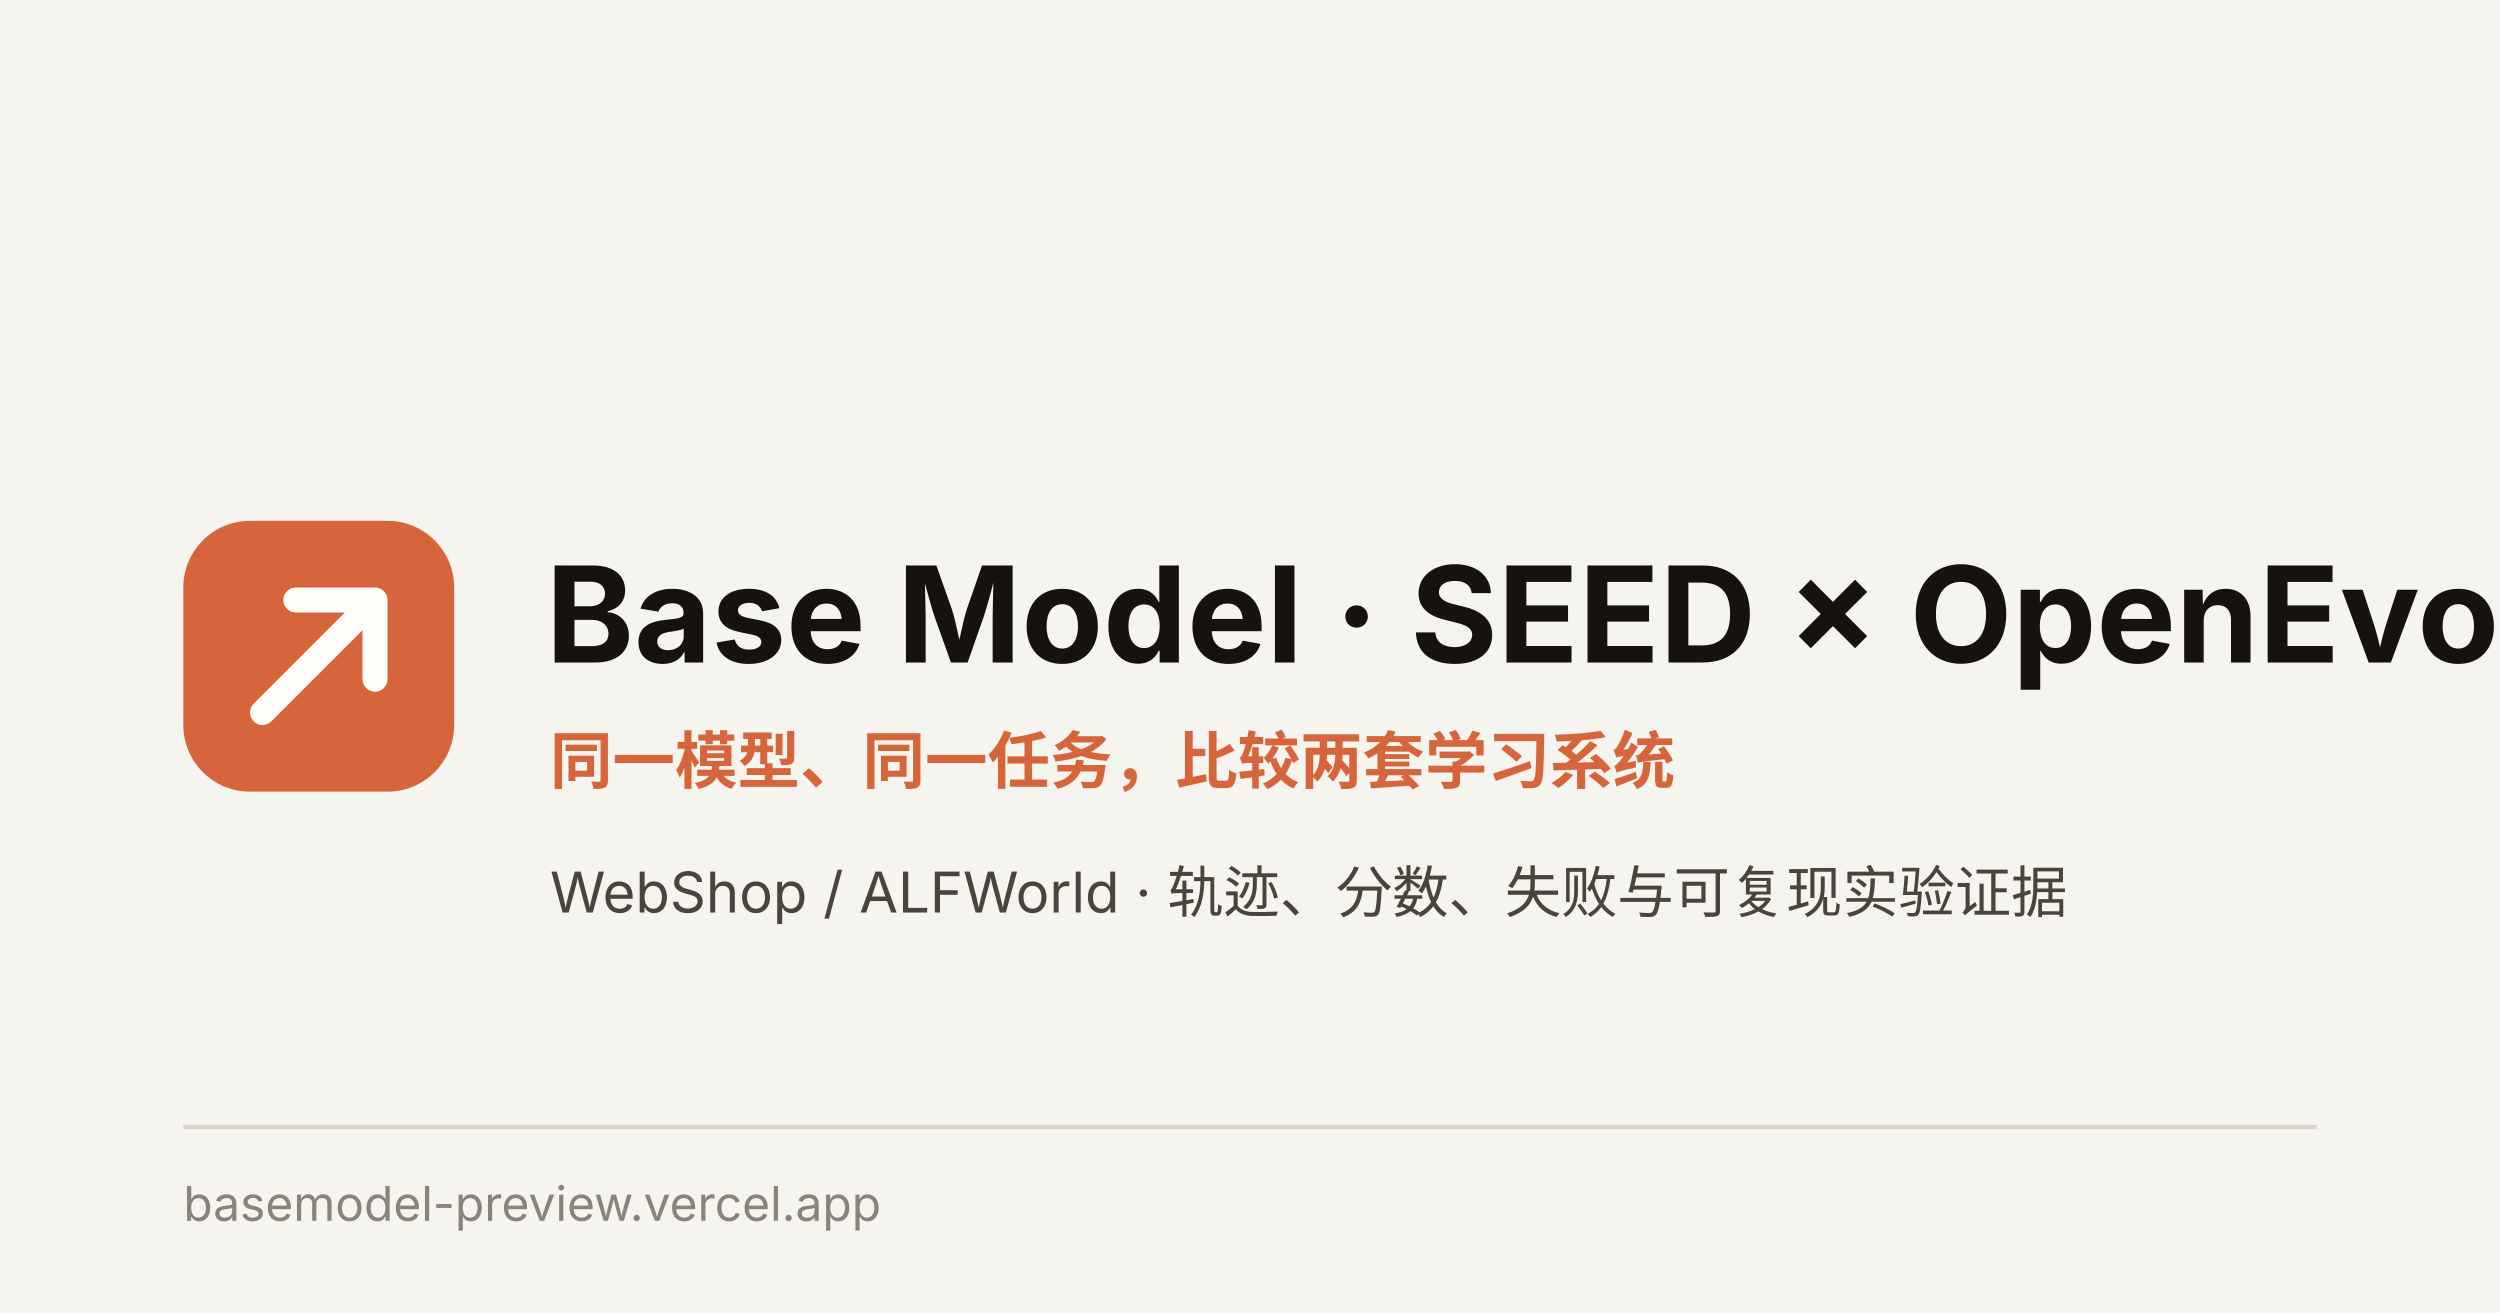
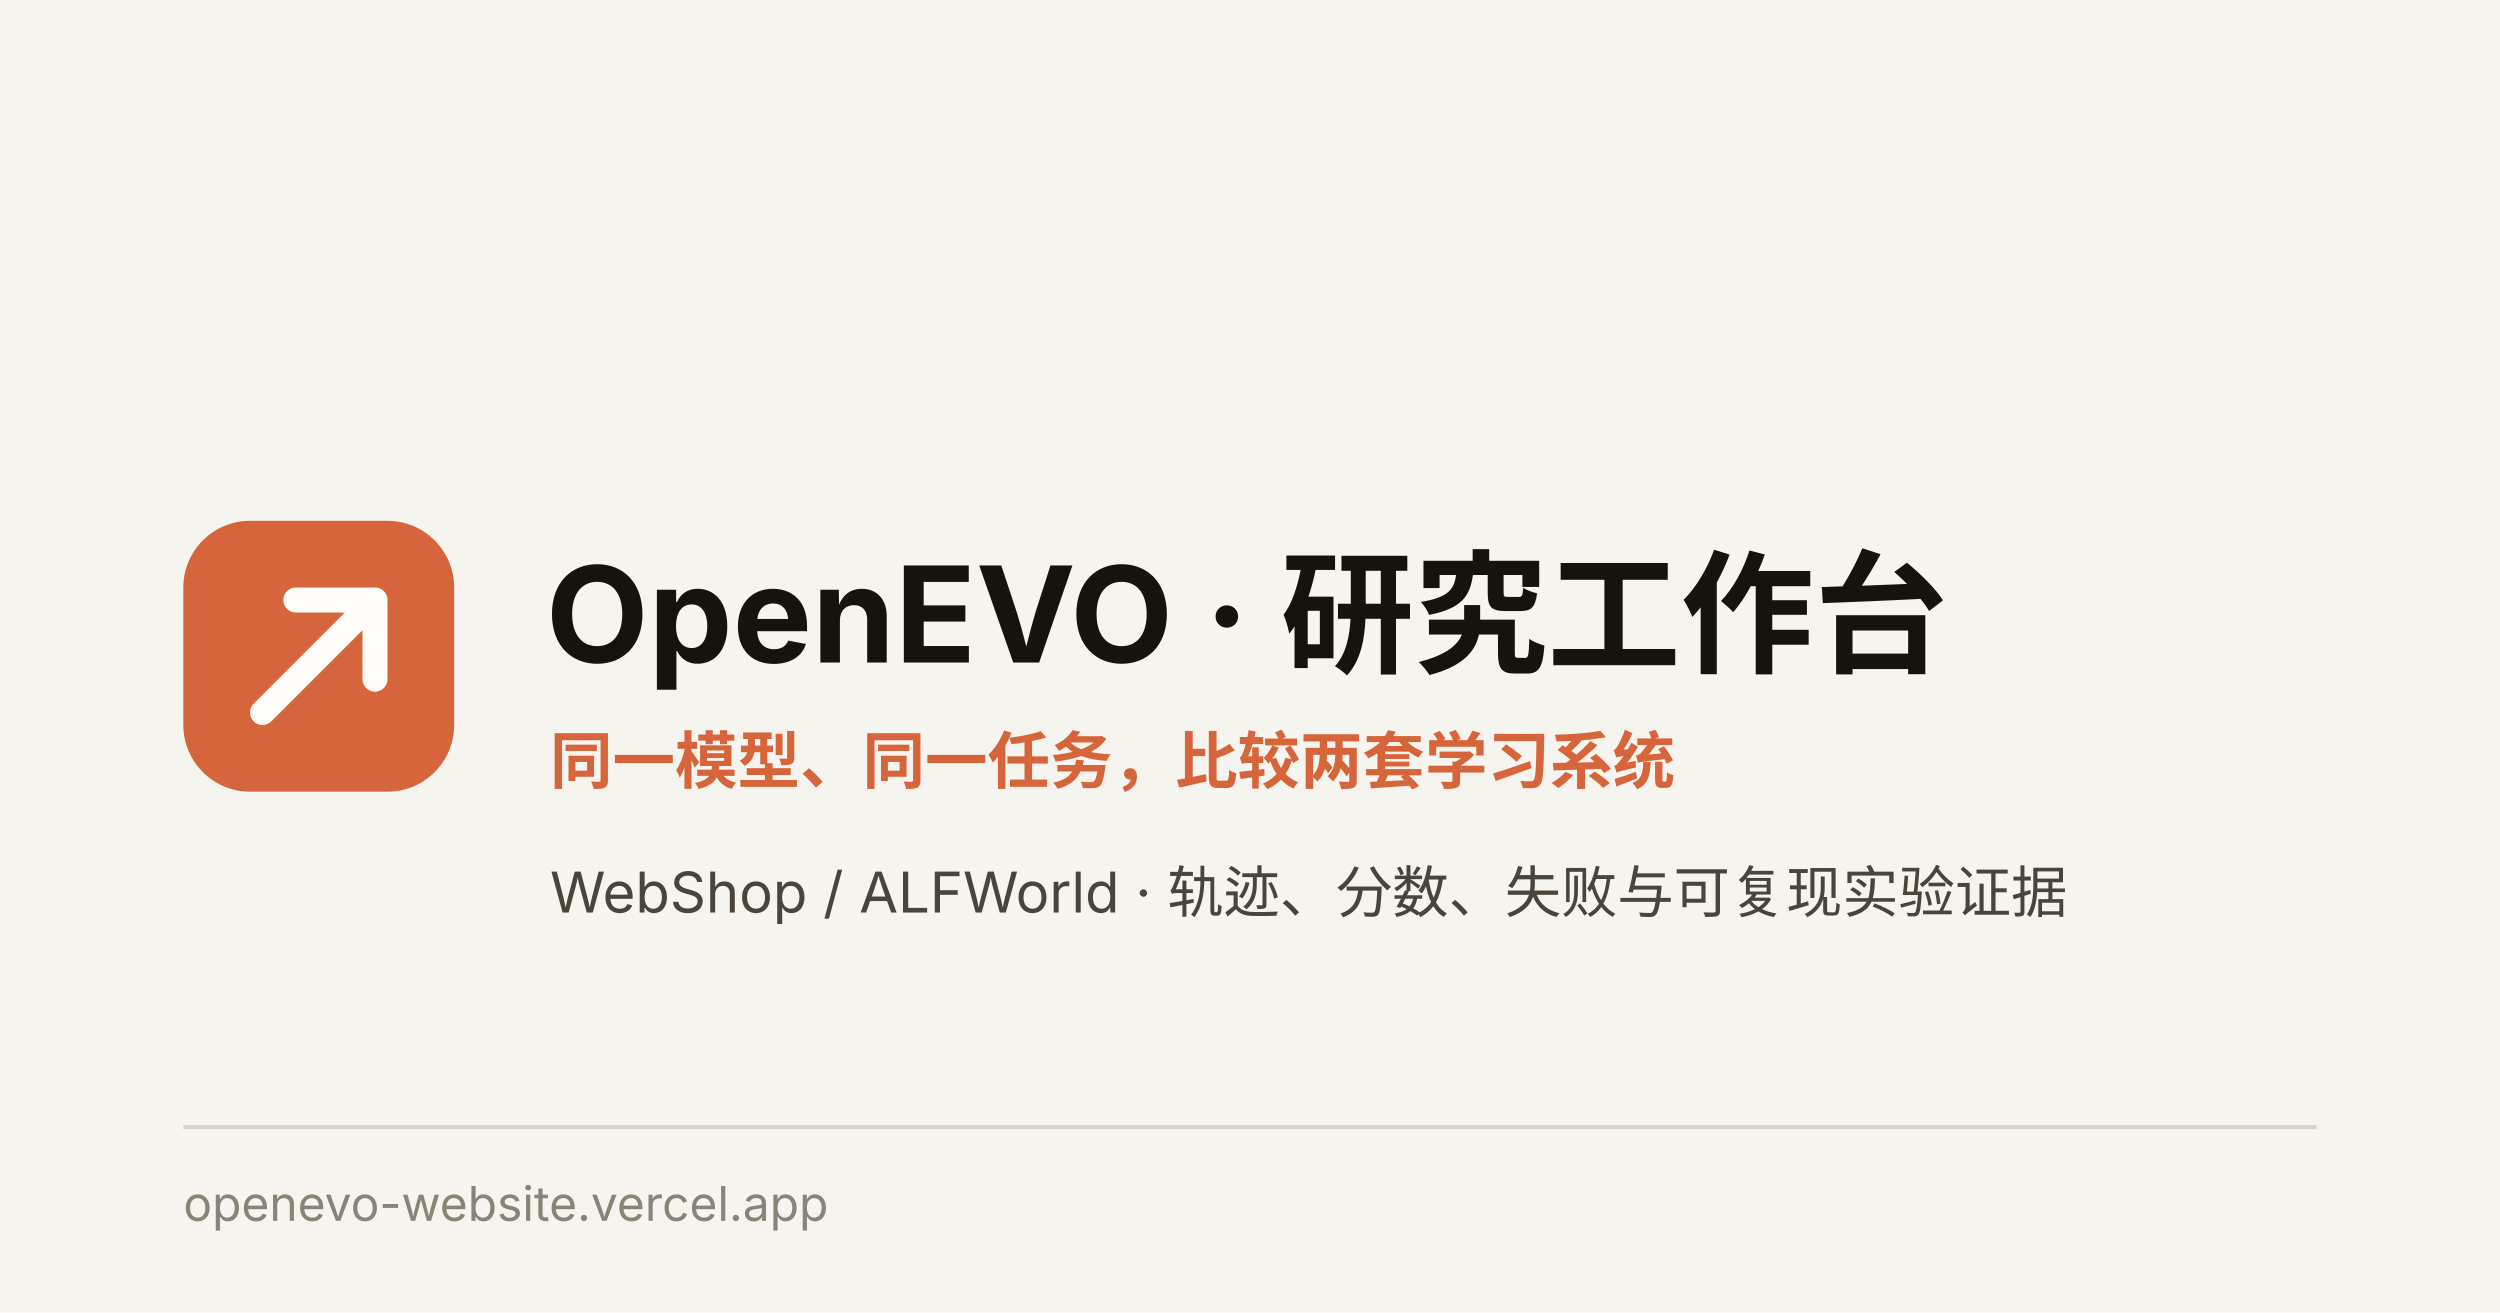
<svg xmlns="http://www.w3.org/2000/svg" width="1200" height="630" viewBox="0 0 1200 630">
  <rect width="1200" height="630" fill="#f6f4ef" />
  <rect width="1200" height="630" fill="none" />
  <g transform="translate(88,250)">
    <rect width="130" height="130" rx="32" fill="#d7653b" />
    <path d="M38 92 92 38 M54 38h38v38" fill="none" stroke="#fffdf9" stroke-width="12" stroke-linecap="round" stroke-linejoin="round" />
  </g>
-   <text x="262" y="318" font-family="ui-sans-serif, system-ui, -apple-system, 'Segoe UI', sans-serif" font-size="64" font-weight="700" fill="#16130e">Base Model · SEED × OpenEvo</text>
+   <text x="262" y="318" font-family="ui-sans-serif, system-ui, -apple-system, 'Segoe UI', sans-serif" font-size="64" font-weight="700" fill="#16130e">OpenEVO · 研究工作台</text>
  <text x="264" y="376" font-family="ui-sans-serif, system-ui, -apple-system, 'Segoe UI', sans-serif" font-size="30" font-weight="600" fill="#d7653b">同一模型、同一任务，比较两套学习系统</text>
  <text x="264" y="438" font-family="ui-sans-serif, system-ui, -apple-system, 'Segoe UI', sans-serif" font-size="27" fill="#4a443a">WebShop / ALFWorld · 轨迹、分数、失败与可复现实验证据</text>
  <rect x="88" y="540" width="1024" height="2" fill="#d9d4c8" />
-   <text x="88" y="586" font-family="ui-sans-serif, system-ui, -apple-system, 'Segoe UI', sans-serif" font-size="23" fill="#8a8378">basemodel-preview.vercel.app</text>
+   <text x="88" y="586" font-family="ui-sans-serif, system-ui, -apple-system, 'Segoe UI', sans-serif" font-size="23" fill="#8a8378">openevo-website.vercel.app</text>
</svg>
